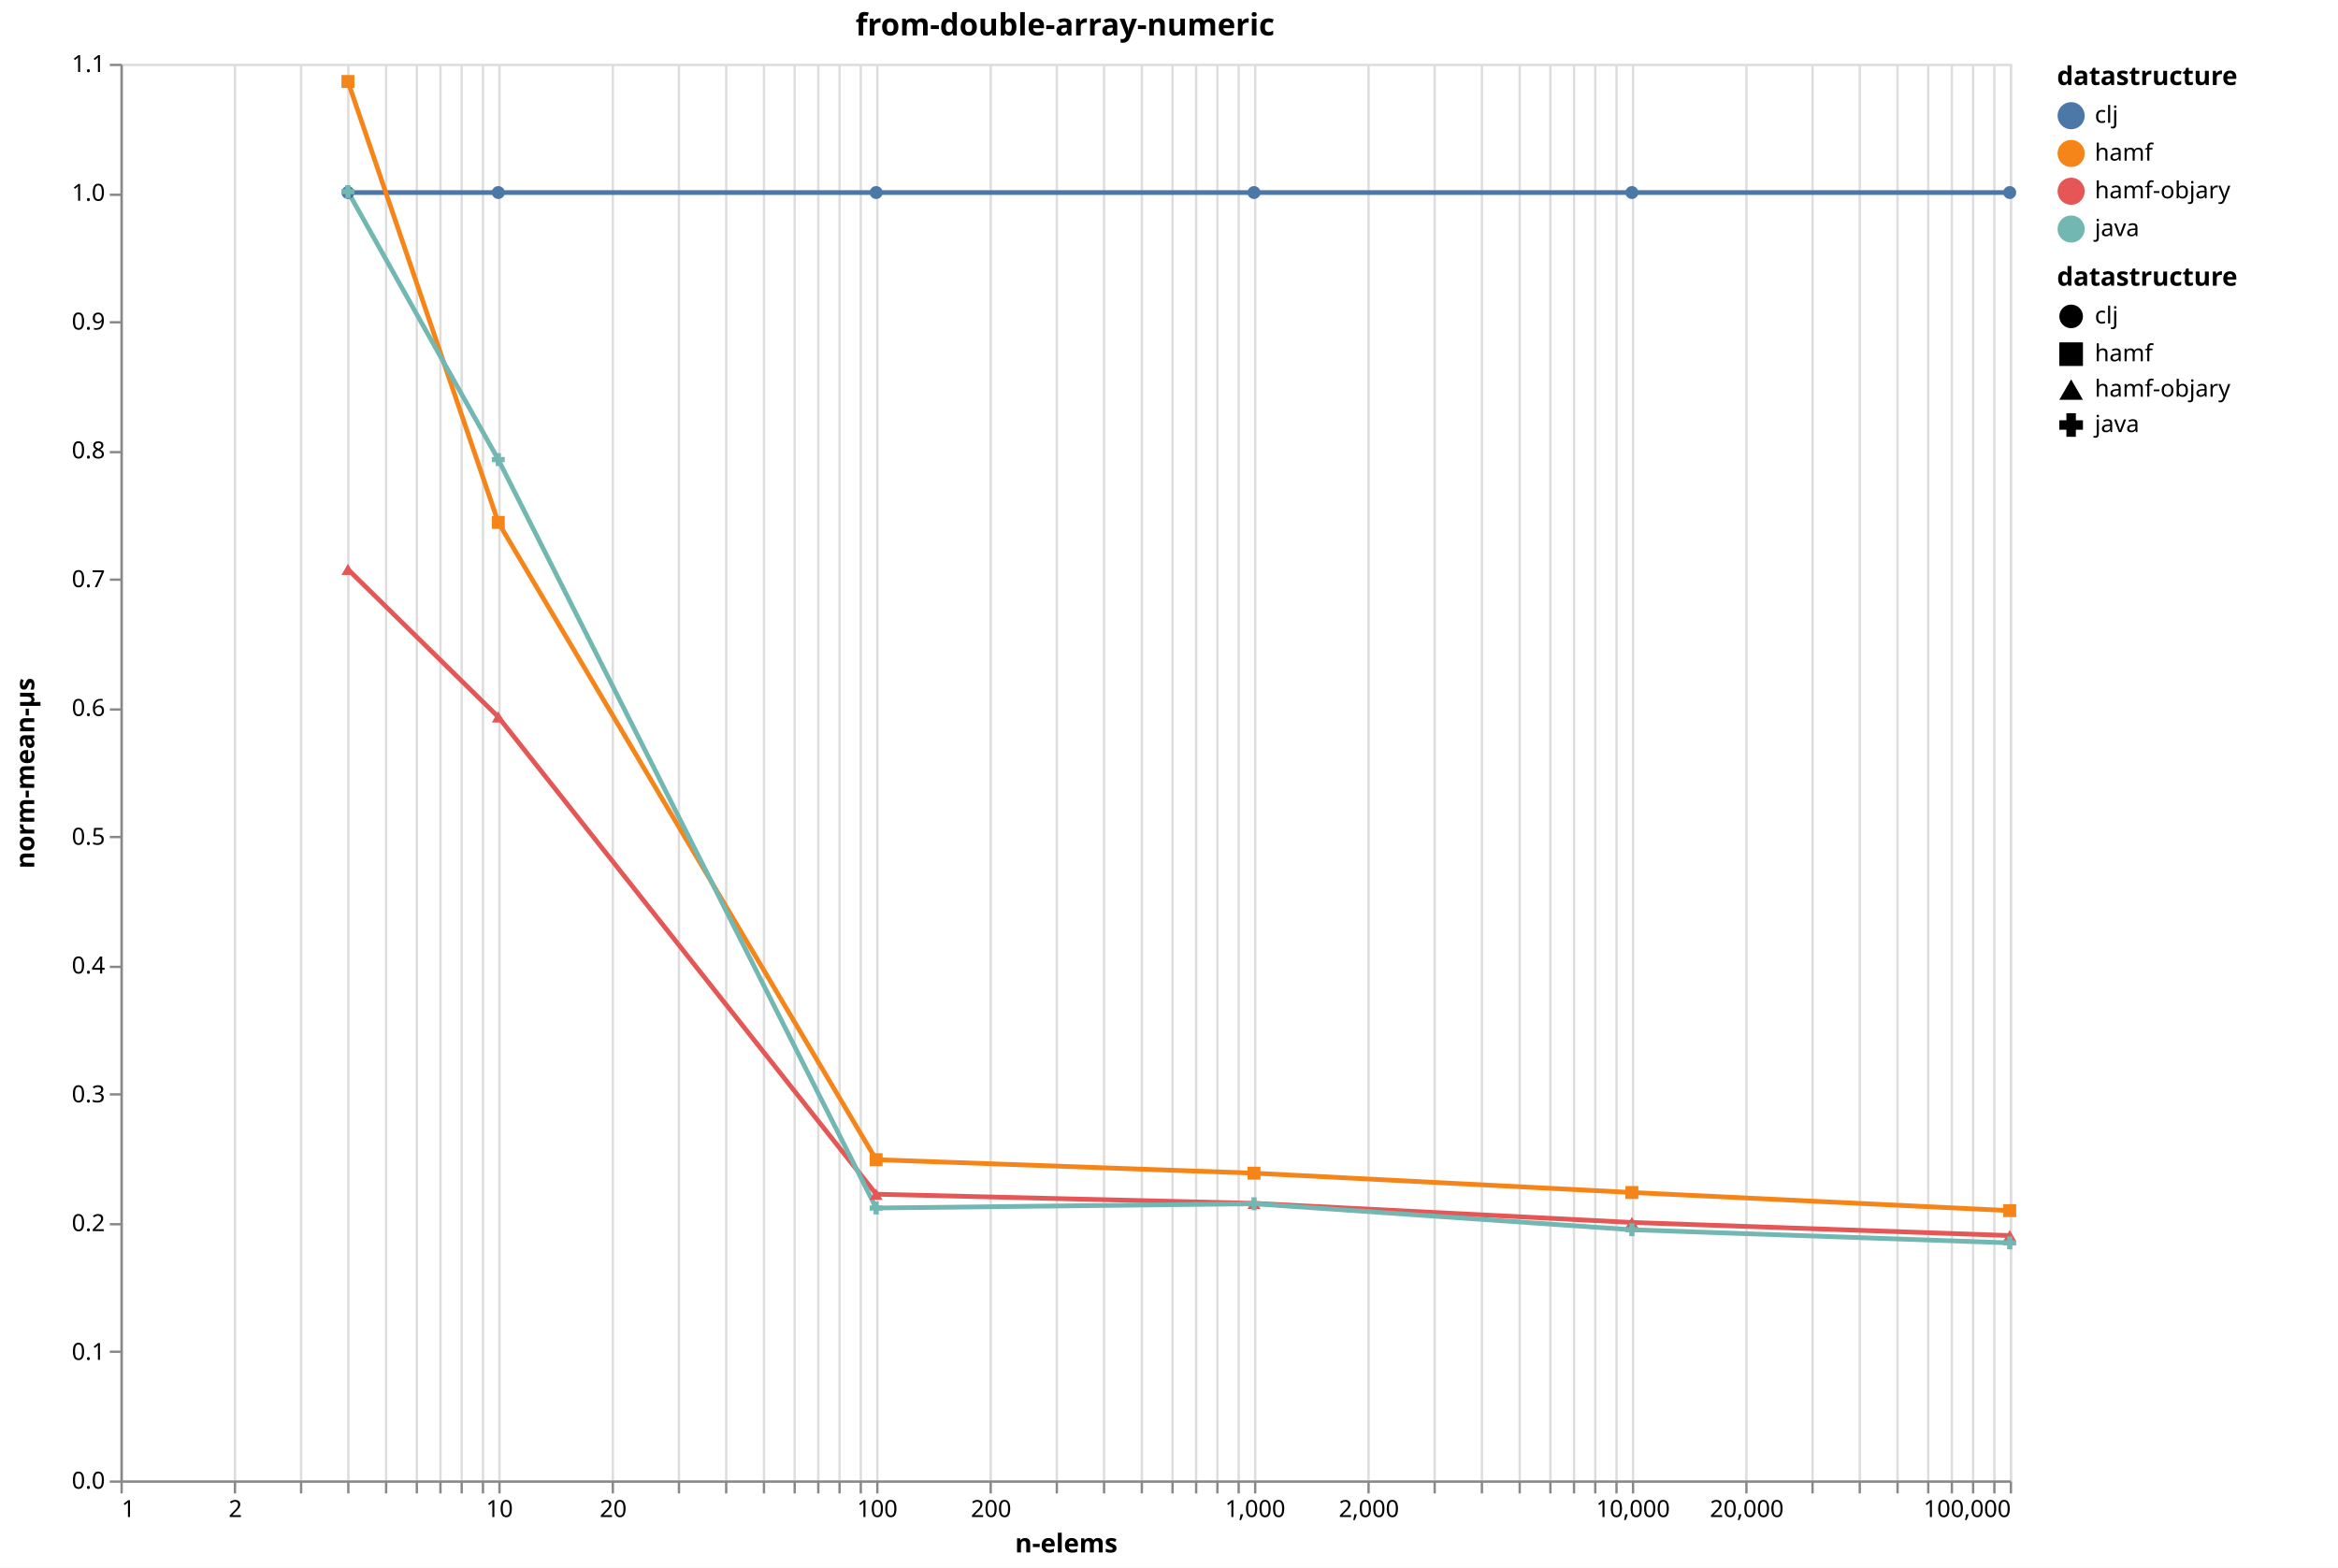
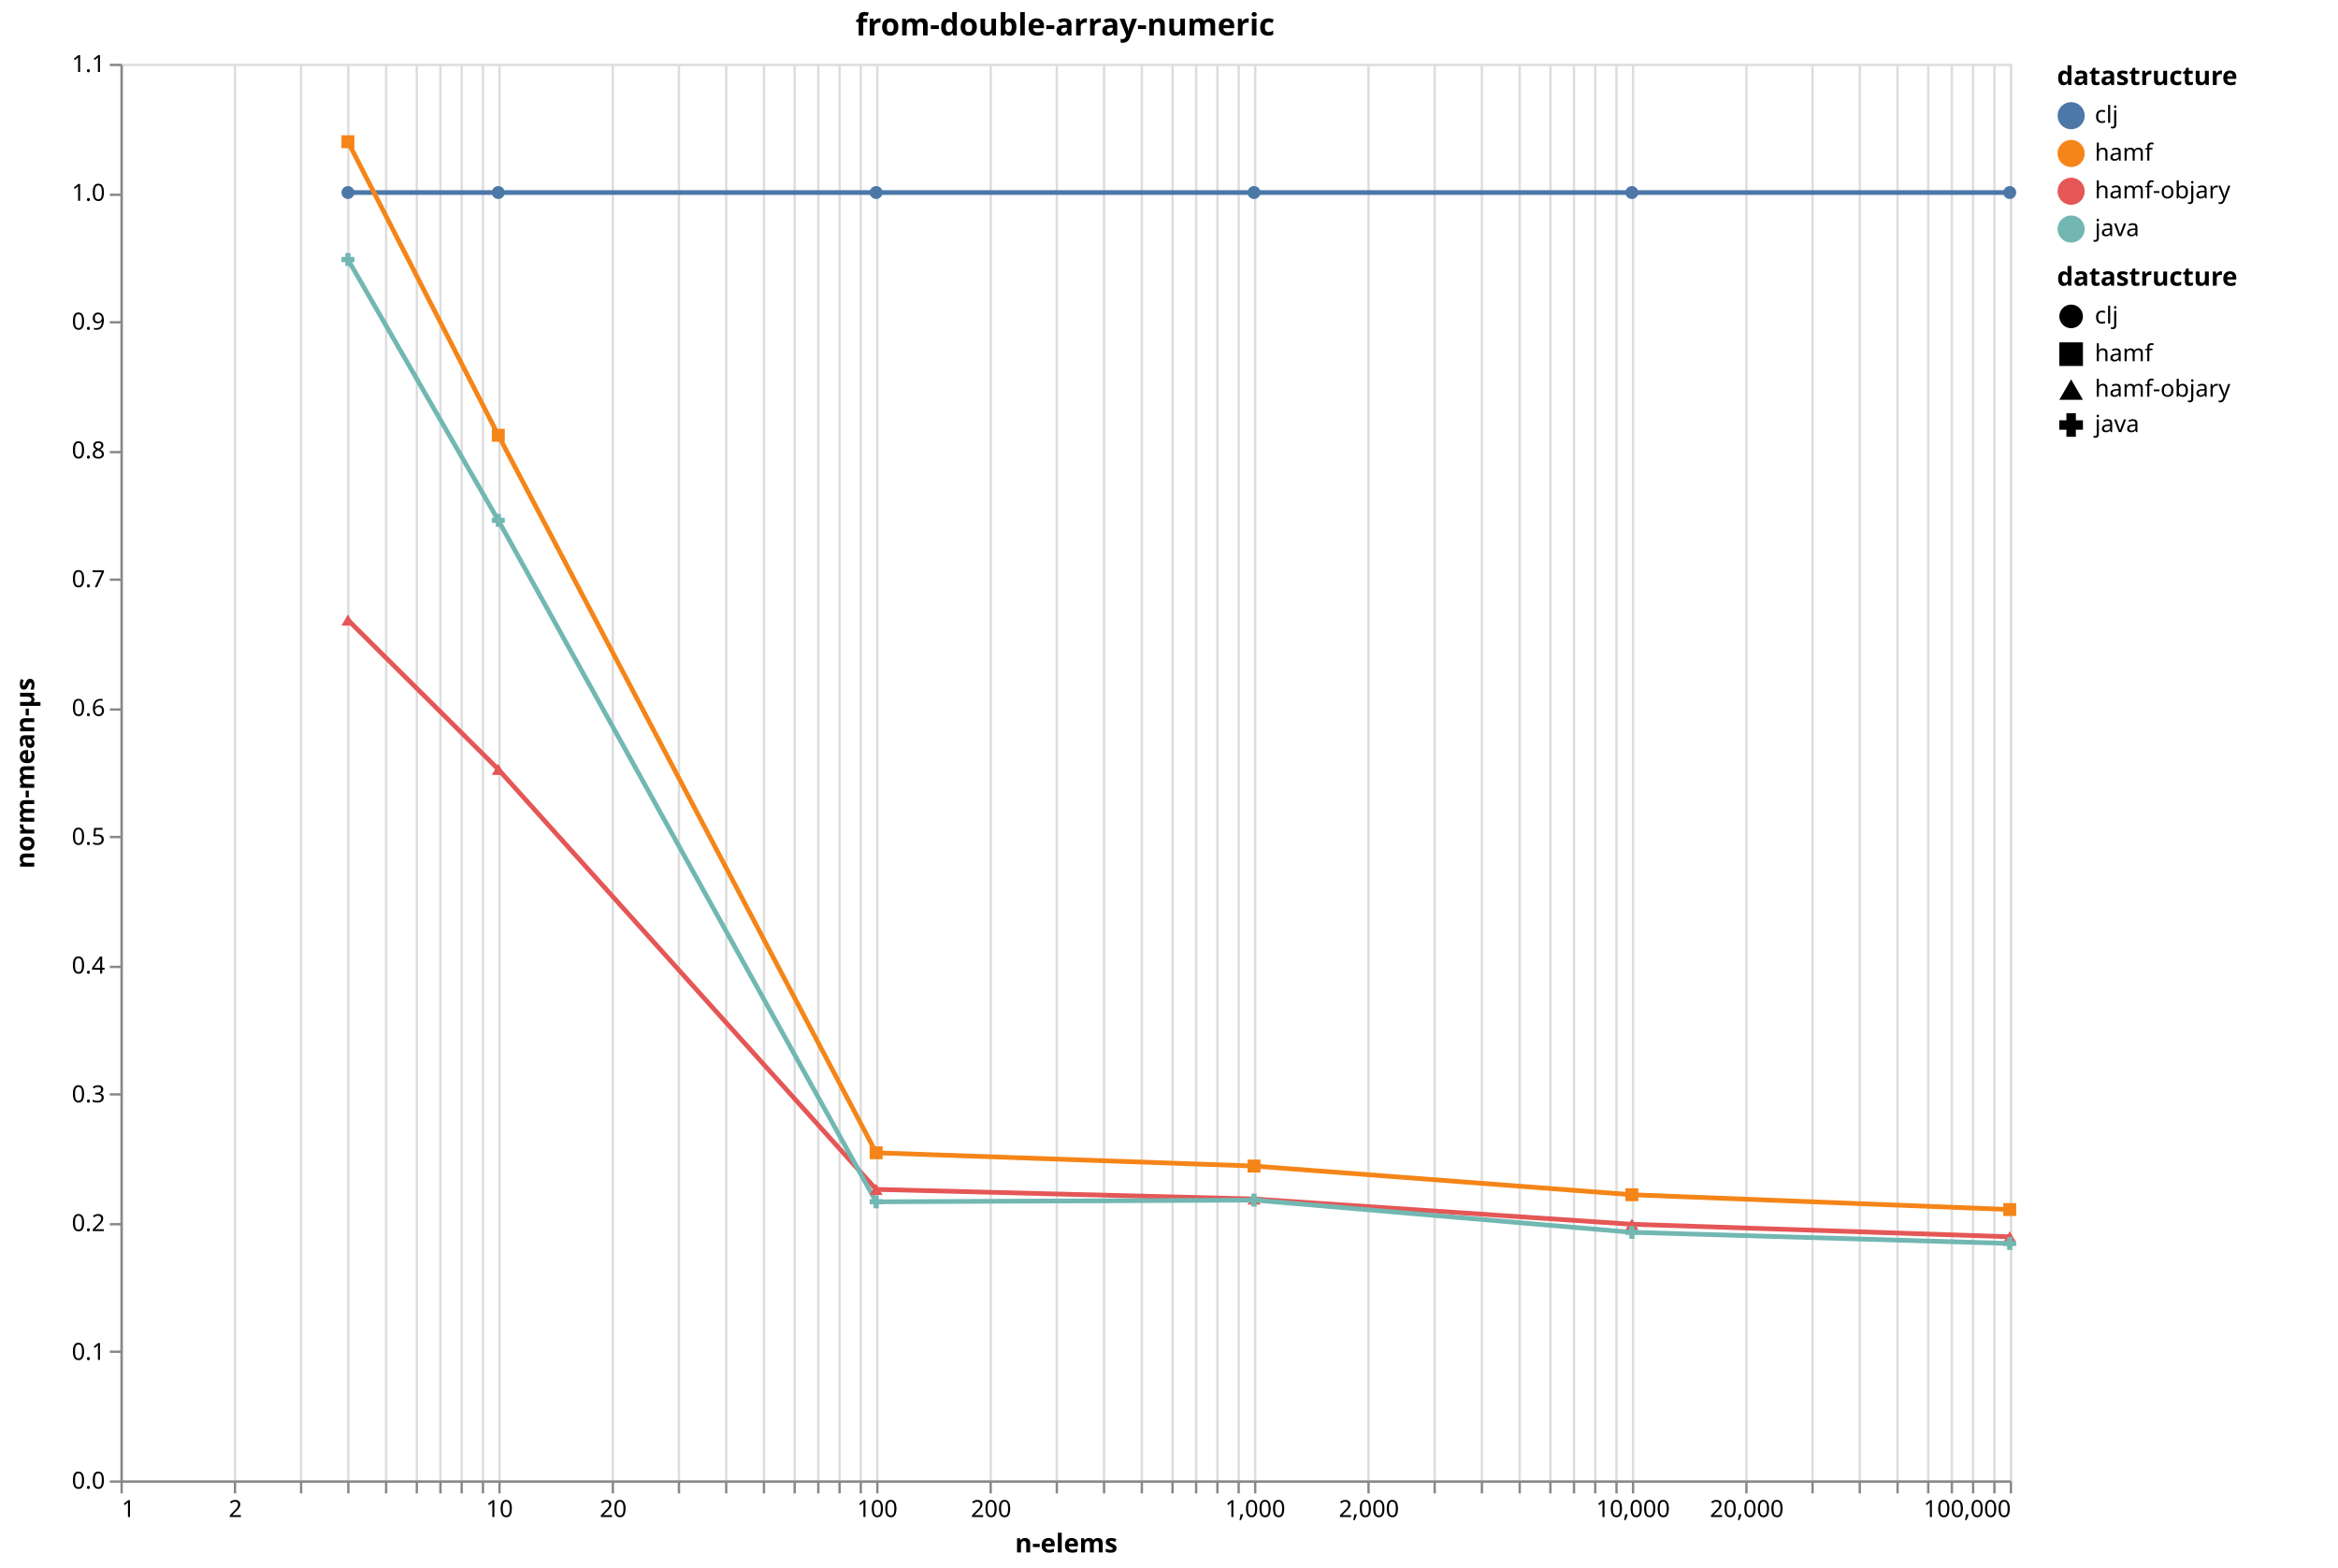
<svg xmlns="http://www.w3.org/2000/svg" version="1.1" class="marks" width="990" height="664" viewBox="0 0 990 664">
  <rect width="990" height="664" fill="white" />
  <g fill="none" stroke-miterlimit="10" transform="translate(51,27)">
    <g class="mark-group role-frame root" role="graphics-object" aria-roledescription="group mark container">
      <g transform="translate(0,0)">
        <path class="background" aria-hidden="true" d="M0.5,0.5h800v600h-800Z" stroke="#ddd" />
        <g>
          <g class="mark-group role-axis" aria-hidden="true">
            <g transform="translate(0.5,600.5)">
              <path class="background" aria-hidden="true" d="M0,0h0v0h0Z" pointer-events="none" />
              <g>
                <g class="mark-rule role-axis-grid" pointer-events="none">
                  <line transform="translate(0,-600)" x2="0" y2="600" stroke="#ddd" stroke-width="1" opacity="1" />
                  <line transform="translate(48,-600)" x2="0" y2="600" stroke="#ddd" stroke-width="1" opacity="1" />
                  <line transform="translate(76,-600)" x2="0" y2="600" stroke="#ddd" stroke-width="1" opacity="1" />
                  <line transform="translate(96,-600)" x2="0" y2="600" stroke="#ddd" stroke-width="1" opacity="1" />
                  <line transform="translate(112,-600)" x2="0" y2="600" stroke="#ddd" stroke-width="1" opacity="1" />
                  <line transform="translate(125,-600)" x2="0" y2="600" stroke="#ddd" stroke-width="1" opacity="1" />
                  <line transform="translate(135,-600)" x2="0" y2="600" stroke="#ddd" stroke-width="1" opacity="1" />
                  <line transform="translate(144,-600)" x2="0" y2="600" stroke="#ddd" stroke-width="1" opacity="1" />
                  <line transform="translate(153,-600)" x2="0" y2="600" stroke="#ddd" stroke-width="1" opacity="1" />
                  <line transform="translate(160,-600)" x2="0" y2="600" stroke="#ddd" stroke-width="1" opacity="1" />
                  <line transform="translate(208,-600)" x2="0" y2="600" stroke="#ddd" stroke-width="1" opacity="1" />
                  <line transform="translate(236,-600)" x2="0" y2="600" stroke="#ddd" stroke-width="1" opacity="1" />
                  <line transform="translate(256,-600)" x2="0" y2="600" stroke="#ddd" stroke-width="1" opacity="1" />
                  <line transform="translate(272,-600)" x2="0" y2="600" stroke="#ddd" stroke-width="1" opacity="1" />
                  <line transform="translate(285,-600)" x2="0" y2="600" stroke="#ddd" stroke-width="1" opacity="1" />
                  <line transform="translate(295,-600)" x2="0" y2="600" stroke="#ddd" stroke-width="1" opacity="1" />
                  <line transform="translate(304,-600)" x2="0" y2="600" stroke="#ddd" stroke-width="1" opacity="1" />
                  <line transform="translate(313,-600)" x2="0" y2="600" stroke="#ddd" stroke-width="1" opacity="1" />
                  <line transform="translate(320,-600)" x2="0" y2="600" stroke="#ddd" stroke-width="1" opacity="1" />
                  <line transform="translate(368,-600)" x2="0" y2="600" stroke="#ddd" stroke-width="1" opacity="1" />
                  <line transform="translate(396,-600)" x2="0" y2="600" stroke="#ddd" stroke-width="1" opacity="1" />
                  <line transform="translate(416,-600)" x2="0" y2="600" stroke="#ddd" stroke-width="1" opacity="1" />
                  <line transform="translate(432,-600)" x2="0" y2="600" stroke="#ddd" stroke-width="1" opacity="1" />
                  <line transform="translate(445,-600)" x2="0" y2="600" stroke="#ddd" stroke-width="1" opacity="1" />
                  <line transform="translate(455,-600)" x2="0" y2="600" stroke="#ddd" stroke-width="1" opacity="1" />
                  <line transform="translate(464,-600)" x2="0" y2="600" stroke="#ddd" stroke-width="1" opacity="1" />
                  <line transform="translate(473,-600)" x2="0" y2="600" stroke="#ddd" stroke-width="1" opacity="1" />
                  <line transform="translate(480,-600)" x2="0" y2="600" stroke="#ddd" stroke-width="1" opacity="1" />
                  <line transform="translate(528,-600)" x2="0" y2="600" stroke="#ddd" stroke-width="1" opacity="1" />
                  <line transform="translate(556,-600)" x2="0" y2="600" stroke="#ddd" stroke-width="1" opacity="1" />
                  <line transform="translate(576,-600)" x2="0" y2="600" stroke="#ddd" stroke-width="1" opacity="1" />
                  <line transform="translate(592,-600)" x2="0" y2="600" stroke="#ddd" stroke-width="1" opacity="1" />
                  <line transform="translate(605,-600)" x2="0" y2="600" stroke="#ddd" stroke-width="1" opacity="1" />
                  <line transform="translate(615,-600)" x2="0" y2="600" stroke="#ddd" stroke-width="1" opacity="1" />
                  <line transform="translate(624,-600)" x2="0" y2="600" stroke="#ddd" stroke-width="1" opacity="1" />
                  <line transform="translate(633,-600)" x2="0" y2="600" stroke="#ddd" stroke-width="1" opacity="1" />
                  <line transform="translate(640,-600)" x2="0" y2="600" stroke="#ddd" stroke-width="1" opacity="1" />
                  <line transform="translate(688,-600)" x2="0" y2="600" stroke="#ddd" stroke-width="1" opacity="1" />
                  <line transform="translate(716,-600)" x2="0" y2="600" stroke="#ddd" stroke-width="1" opacity="1" />
                  <line transform="translate(736,-600)" x2="0" y2="600" stroke="#ddd" stroke-width="1" opacity="1" />
                  <line transform="translate(752,-600)" x2="0" y2="600" stroke="#ddd" stroke-width="1" opacity="1" />
                  <line transform="translate(765,-600)" x2="0" y2="600" stroke="#ddd" stroke-width="1" opacity="1" />
                  <line transform="translate(775,-600)" x2="0" y2="600" stroke="#ddd" stroke-width="1" opacity="1" />
                  <line transform="translate(784,-600)" x2="0" y2="600" stroke="#ddd" stroke-width="1" opacity="1" />
                  <line transform="translate(793,-600)" x2="0" y2="600" stroke="#ddd" stroke-width="1" opacity="1" />
                  <line transform="translate(800,-600)" x2="0" y2="600" stroke="#ddd" stroke-width="1" opacity="1" />
                </g>
              </g>
              <path class="foreground" aria-hidden="true" d="" pointer-events="none" display="none" />
            </g>
          </g>
          <g class="mark-group role-axis" role="graphics-symbol" aria-roledescription="axis" aria-label="X-axis titled 'n-elems' for a log scale with values from 1 to 100,000">
            <g transform="translate(0.5,600.5)">
              <path class="background" aria-hidden="true" d="M0,0h0v0h0Z" pointer-events="none" />
              <g>
                <g class="mark-rule role-axis-tick" pointer-events="none">
                  <line transform="translate(0,0)" x2="0" y2="5" stroke="#888" stroke-width="1" opacity="1" />
                  <line transform="translate(48,0)" x2="0" y2="5" stroke="#888" stroke-width="1" opacity="1" />
                  <line transform="translate(76,0)" x2="0" y2="5" stroke="#888" stroke-width="1" opacity="1" />
                  <line transform="translate(96,0)" x2="0" y2="5" stroke="#888" stroke-width="1" opacity="1" />
                  <line transform="translate(112,0)" x2="0" y2="5" stroke="#888" stroke-width="1" opacity="1" />
                  <line transform="translate(125,0)" x2="0" y2="5" stroke="#888" stroke-width="1" opacity="1" />
                  <line transform="translate(135,0)" x2="0" y2="5" stroke="#888" stroke-width="1" opacity="1" />
                  <line transform="translate(144,0)" x2="0" y2="5" stroke="#888" stroke-width="1" opacity="1" />
                  <line transform="translate(153,0)" x2="0" y2="5" stroke="#888" stroke-width="1" opacity="1" />
                  <line transform="translate(160,0)" x2="0" y2="5" stroke="#888" stroke-width="1" opacity="1" />
                  <line transform="translate(208,0)" x2="0" y2="5" stroke="#888" stroke-width="1" opacity="1" />
                  <line transform="translate(236,0)" x2="0" y2="5" stroke="#888" stroke-width="1" opacity="1" />
                  <line transform="translate(256,0)" x2="0" y2="5" stroke="#888" stroke-width="1" opacity="1" />
                  <line transform="translate(272,0)" x2="0" y2="5" stroke="#888" stroke-width="1" opacity="1" />
                  <line transform="translate(285,0)" x2="0" y2="5" stroke="#888" stroke-width="1" opacity="1" />
                  <line transform="translate(295,0)" x2="0" y2="5" stroke="#888" stroke-width="1" opacity="1" />
                  <line transform="translate(304,0)" x2="0" y2="5" stroke="#888" stroke-width="1" opacity="1" />
                  <line transform="translate(313,0)" x2="0" y2="5" stroke="#888" stroke-width="1" opacity="1" />
                  <line transform="translate(320,0)" x2="0" y2="5" stroke="#888" stroke-width="1" opacity="1" />
                  <line transform="translate(368,0)" x2="0" y2="5" stroke="#888" stroke-width="1" opacity="1" />
                  <line transform="translate(396,0)" x2="0" y2="5" stroke="#888" stroke-width="1" opacity="1" />
                  <line transform="translate(416,0)" x2="0" y2="5" stroke="#888" stroke-width="1" opacity="1" />
                  <line transform="translate(432,0)" x2="0" y2="5" stroke="#888" stroke-width="1" opacity="1" />
                  <line transform="translate(445,0)" x2="0" y2="5" stroke="#888" stroke-width="1" opacity="1" />
                  <line transform="translate(455,0)" x2="0" y2="5" stroke="#888" stroke-width="1" opacity="1" />
                  <line transform="translate(464,0)" x2="0" y2="5" stroke="#888" stroke-width="1" opacity="1" />
                  <line transform="translate(473,0)" x2="0" y2="5" stroke="#888" stroke-width="1" opacity="1" />
                  <line transform="translate(480,0)" x2="0" y2="5" stroke="#888" stroke-width="1" opacity="1" />
                  <line transform="translate(528,0)" x2="0" y2="5" stroke="#888" stroke-width="1" opacity="1" />
                  <line transform="translate(556,0)" x2="0" y2="5" stroke="#888" stroke-width="1" opacity="1" />
                  <line transform="translate(576,0)" x2="0" y2="5" stroke="#888" stroke-width="1" opacity="1" />
                  <line transform="translate(592,0)" x2="0" y2="5" stroke="#888" stroke-width="1" opacity="1" />
                  <line transform="translate(605,0)" x2="0" y2="5" stroke="#888" stroke-width="1" opacity="1" />
                  <line transform="translate(615,0)" x2="0" y2="5" stroke="#888" stroke-width="1" opacity="1" />
                  <line transform="translate(624,0)" x2="0" y2="5" stroke="#888" stroke-width="1" opacity="1" />
                  <line transform="translate(633,0)" x2="0" y2="5" stroke="#888" stroke-width="1" opacity="1" />
                  <line transform="translate(640,0)" x2="0" y2="5" stroke="#888" stroke-width="1" opacity="1" />
                  <line transform="translate(688,0)" x2="0" y2="5" stroke="#888" stroke-width="1" opacity="1" />
                  <line transform="translate(716,0)" x2="0" y2="5" stroke="#888" stroke-width="1" opacity="1" />
                  <line transform="translate(736,0)" x2="0" y2="5" stroke="#888" stroke-width="1" opacity="1" />
                  <line transform="translate(752,0)" x2="0" y2="5" stroke="#888" stroke-width="1" opacity="1" />
                  <line transform="translate(765,0)" x2="0" y2="5" stroke="#888" stroke-width="1" opacity="1" />
                  <line transform="translate(775,0)" x2="0" y2="5" stroke="#888" stroke-width="1" opacity="1" />
                  <line transform="translate(784,0)" x2="0" y2="5" stroke="#888" stroke-width="1" opacity="1" />
                  <line transform="translate(793,0)" x2="0" y2="5" stroke="#888" stroke-width="1" opacity="1" />
                  <line transform="translate(800,0)" x2="0" y2="5" stroke="#888" stroke-width="1" opacity="1" />
                </g>
                <g class="mark-text role-axis-label" pointer-events="none">
                  <text text-anchor="start" transform="translate(0,15)" font-family="sans-serif" font-size="10px" fill="#000" opacity="1">1</text>
                  <text text-anchor="middle" transform="translate(48.1648,15)" font-family="sans-serif" font-size="10px" fill="#000" opacity="1">2</text>
                  <text text-anchor="middle" transform="translate(76.3394,15)" font-family="sans-serif" font-size="10px" fill="#000" opacity="1" />
                  <text text-anchor="middle" transform="translate(96.3296,15)" font-family="sans-serif" font-size="10px" fill="#000" opacity="1" />
                  <text text-anchor="middle" transform="translate(111.8352,15)" font-family="sans-serif" font-size="10px" fill="#000" opacity="1" />
                  <text text-anchor="middle" transform="translate(124.5042,15)" font-family="sans-serif" font-size="10px" fill="#000" opacity="1" />
                  <text text-anchor="middle" transform="translate(135.2157,15)" font-family="sans-serif" font-size="10px" fill="#000" opacity="1" />
                  <text text-anchor="middle" transform="translate(144.4944,15)" font-family="sans-serif" font-size="10px" fill="#000" opacity="1" />
                  <text text-anchor="middle" transform="translate(152.6788,15)" font-family="sans-serif" font-size="10px" fill="#000" opacity="1" />
                  <text text-anchor="middle" transform="translate(160,15)" font-family="sans-serif" font-size="10px" fill="#000" opacity="1">10</text>
                  <text text-anchor="middle" transform="translate(208.1648,15)" font-family="sans-serif" font-size="10px" fill="#000" opacity="1">20</text>
                  <text text-anchor="middle" transform="translate(236.3394,15)" font-family="sans-serif" font-size="10px" fill="#000" opacity="1" />
                  <text text-anchor="middle" transform="translate(256.3296,15)" font-family="sans-serif" font-size="10px" fill="#000" opacity="1" />
                  <text text-anchor="middle" transform="translate(271.8352,15)" font-family="sans-serif" font-size="10px" fill="#000" opacity="1" />
                  <text text-anchor="middle" transform="translate(284.5042,15)" font-family="sans-serif" font-size="10px" fill="#000" opacity="1" />
                  <text text-anchor="middle" transform="translate(295.2157,15)" font-family="sans-serif" font-size="10px" fill="#000" opacity="1" />
                  <text text-anchor="middle" transform="translate(304.4944,15)" font-family="sans-serif" font-size="10px" fill="#000" opacity="1" />
                  <text text-anchor="middle" transform="translate(312.6788,15)" font-family="sans-serif" font-size="10px" fill="#000" opacity="1" />
                  <text text-anchor="middle" transform="translate(320,15)" font-family="sans-serif" font-size="10px" fill="#000" opacity="1">100</text>
                  <text text-anchor="middle" transform="translate(368.1648,15)" font-family="sans-serif" font-size="10px" fill="#000" opacity="1">200</text>
                  <text text-anchor="middle" transform="translate(396.3394,15)" font-family="sans-serif" font-size="10px" fill="#000" opacity="1" />
                  <text text-anchor="middle" transform="translate(416.3296,15)" font-family="sans-serif" font-size="10px" fill="#000" opacity="1" />
                  <text text-anchor="middle" transform="translate(431.8352,15)" font-family="sans-serif" font-size="10px" fill="#000" opacity="1" />
                  <text text-anchor="middle" transform="translate(444.5042,15)" font-family="sans-serif" font-size="10px" fill="#000" opacity="1" />
                  <text text-anchor="middle" transform="translate(455.2157,15)" font-family="sans-serif" font-size="10px" fill="#000" opacity="1" />
                  <text text-anchor="middle" transform="translate(464.4944,15)" font-family="sans-serif" font-size="10px" fill="#000" opacity="1" />
                  <text text-anchor="middle" transform="translate(472.6788,15)" font-family="sans-serif" font-size="10px" fill="#000" opacity="1" />
                  <text text-anchor="middle" transform="translate(480,15)" font-family="sans-serif" font-size="10px" fill="#000" opacity="1">1,000</text>
                  <text text-anchor="middle" transform="translate(528.1648,15)" font-family="sans-serif" font-size="10px" fill="#000" opacity="1">2,000</text>
                  <text text-anchor="middle" transform="translate(556.3394,15)" font-family="sans-serif" font-size="10px" fill="#000" opacity="1" />
                  <text text-anchor="middle" transform="translate(576.3296,15)" font-family="sans-serif" font-size="10px" fill="#000" opacity="1" />
                  <text text-anchor="middle" transform="translate(591.8352,15)" font-family="sans-serif" font-size="10px" fill="#000" opacity="1" />
                  <text text-anchor="middle" transform="translate(604.5042,15)" font-family="sans-serif" font-size="10px" fill="#000" opacity="1" />
                  <text text-anchor="middle" transform="translate(615.2157,15)" font-family="sans-serif" font-size="10px" fill="#000" opacity="1" />
                  <text text-anchor="middle" transform="translate(624.4944,15)" font-family="sans-serif" font-size="10px" fill="#000" opacity="1" />
                  <text text-anchor="middle" transform="translate(632.6788,15)" font-family="sans-serif" font-size="10px" fill="#000" opacity="1" />
                  <text text-anchor="middle" transform="translate(640,15)" font-family="sans-serif" font-size="10px" fill="#000" opacity="1">10,000</text>
                  <text text-anchor="middle" transform="translate(688.1648,15)" font-family="sans-serif" font-size="10px" fill="#000" opacity="1">20,000</text>
                  <text text-anchor="middle" transform="translate(716.3394,15)" font-family="sans-serif" font-size="10px" fill="#000" opacity="1" />
                  <text text-anchor="middle" transform="translate(736.3296,15)" font-family="sans-serif" font-size="10px" fill="#000" opacity="1" />
                  <text text-anchor="middle" transform="translate(751.8352,15)" font-family="sans-serif" font-size="10px" fill="#000" opacity="1" />
                  <text text-anchor="middle" transform="translate(764.5042,15)" font-family="sans-serif" font-size="10px" fill="#000" opacity="1" />
                  <text text-anchor="middle" transform="translate(775.2157,15)" font-family="sans-serif" font-size="10px" fill="#000" opacity="1" />
                  <text text-anchor="middle" transform="translate(784.4944,15)" font-family="sans-serif" font-size="10px" fill="#000" opacity="1" />
                  <text text-anchor="middle" transform="translate(792.6788,15)" font-family="sans-serif" font-size="10px" fill="#000" opacity="1" />
                  <text text-anchor="end" transform="translate(800,15)" font-family="sans-serif" font-size="10px" fill="#000" opacity="1">100,000</text>
                </g>
                <g class="mark-rule role-axis-domain" pointer-events="none">
                  <line transform="translate(0,0)" x2="800" y2="0" stroke="#888" stroke-width="1" opacity="1" />
                </g>
                <g class="mark-text role-axis-title" pointer-events="none">
                  <text text-anchor="middle" transform="translate(400,30)" font-family="sans-serif" font-size="11px" font-weight="bold" fill="#000" opacity="1">n-elems</text>
                </g>
              </g>
              <path class="foreground" aria-hidden="true" d="" pointer-events="none" display="none" />
            </g>
          </g>
          <g class="mark-group role-axis" role="graphics-symbol" aria-roledescription="axis" aria-label="Y-axis titled 'norm-mean-μs' for a linear scale with values from 0.0 to 1.1">
            <g transform="translate(0.5,0.5)">
              <path class="background" aria-hidden="true" d="M0,0h0v0h0Z" pointer-events="none" />
              <g>
                <g class="mark-rule role-axis-tick" pointer-events="none">
                  <line transform="translate(0,600)" x2="-5" y2="0" stroke="#888" stroke-width="1" opacity="1" />
                  <line transform="translate(0,545)" x2="-5" y2="0" stroke="#888" stroke-width="1" opacity="1" />
                  <line transform="translate(0,491)" x2="-5" y2="0" stroke="#888" stroke-width="1" opacity="1" />
                  <line transform="translate(0,436)" x2="-5" y2="0" stroke="#888" stroke-width="1" opacity="1" />
                  <line transform="translate(0,382)" x2="-5" y2="0" stroke="#888" stroke-width="1" opacity="1" />
                  <line transform="translate(0,327)" x2="-5" y2="0" stroke="#888" stroke-width="1" opacity="1" />
                  <line transform="translate(0,273)" x2="-5" y2="0" stroke="#888" stroke-width="1" opacity="1" />
                  <line transform="translate(0,218)" x2="-5" y2="0" stroke="#888" stroke-width="1" opacity="1" />
                  <line transform="translate(0,164)" x2="-5" y2="0" stroke="#888" stroke-width="1" opacity="1" />
                  <line transform="translate(0,109)" x2="-5" y2="0" stroke="#888" stroke-width="1" opacity="1" />
                  <line transform="translate(0,55)" x2="-5" y2="0" stroke="#888" stroke-width="1" opacity="1" />
                  <line transform="translate(0,0)" x2="-5" y2="0" stroke="#888" stroke-width="1" opacity="1" />
                </g>
                <g class="mark-text role-axis-label" pointer-events="none">
                  <text text-anchor="end" transform="translate(-7,603)" font-family="sans-serif" font-size="10px" fill="#000" opacity="1">0.0</text>
                  <text text-anchor="end" transform="translate(-7,548.4545)" font-family="sans-serif" font-size="10px" fill="#000" opacity="1">0.1</text>
                  <text text-anchor="end" transform="translate(-7,493.9091)" font-family="sans-serif" font-size="10px" fill="#000" opacity="1">0.2</text>
                  <text text-anchor="end" transform="translate(-7,439.3636)" font-family="sans-serif" font-size="10px" fill="#000" opacity="1">0.3</text>
                  <text text-anchor="end" transform="translate(-7,384.8182)" font-family="sans-serif" font-size="10px" fill="#000" opacity="1">0.4</text>
                  <text text-anchor="end" transform="translate(-7,330.2727)" font-family="sans-serif" font-size="10px" fill="#000" opacity="1">0.5</text>
                  <text text-anchor="end" transform="translate(-7,275.7273)" font-family="sans-serif" font-size="10px" fill="#000" opacity="1">0.6</text>
                  <text text-anchor="end" transform="translate(-7,221.1818)" font-family="sans-serif" font-size="10px" fill="#000" opacity="1">0.7</text>
                  <text text-anchor="end" transform="translate(-7,166.6364)" font-family="sans-serif" font-size="10px" fill="#000" opacity="1">0.8</text>
                  <text text-anchor="end" transform="translate(-7,112.0909)" font-family="sans-serif" font-size="10px" fill="#000" opacity="1">0.9</text>
                  <text text-anchor="end" transform="translate(-7,57.54545)" font-family="sans-serif" font-size="10px" fill="#000" opacity="1">1.0</text>
                  <text text-anchor="end" transform="translate(-7,3)" font-family="sans-serif" font-size="10px" fill="#000" opacity="1">1.1</text>
                </g>
                <g class="mark-rule role-axis-domain" pointer-events="none">
                  <line transform="translate(0,600)" x2="0" y2="-600" stroke="#888" stroke-width="1" opacity="1" />
                </g>
                <g class="mark-text role-axis-title" pointer-events="none">
                  <text text-anchor="middle" transform="translate(-35,300) rotate(-90) translate(0,-2)" font-family="sans-serif" font-size="11px" font-weight="bold" fill="#000" opacity="1">norm-mean-μs</text>
                </g>
              </g>
              <path class="foreground" aria-hidden="true" d="" pointer-events="none" display="none" />
            </g>
          </g>
          <g class="mark-group role-scope layer_0_pathgroup" role="graphics-object" aria-roledescription="group mark container">
            <g transform="translate(0,0)">
              <path class="background" aria-hidden="true" d="M0,0h800v600h-800Z" />
              <g>
                <g class="mark-line role-mark layer_0_marks" role="graphics-object" aria-roledescription="line mark container">
                  <path aria-label="norm-mean-μs: 1; n-elems: 4; datastructure: clj" role="graphics-symbol" aria-roledescription="line mark" d="M96.33,54.545L160,54.545L320,54.545L480,54.545L640,54.545L800,54.545" stroke="#4c78a8" stroke-width="2" />
                </g>
              </g>
              <path class="foreground" aria-hidden="true" d="" display="none" />
            </g>
            <g transform="translate(0,0)">
              <path class="background" aria-hidden="true" d="M0,0h800v600h-800Z" />
              <g>
                <g class="mark-line role-mark layer_0_marks" role="graphics-object" aria-roledescription="line mark container">
-                   <path aria-label="norm-mean-μs: 1.08622305524; n-elems: 4; datastructure: hamf" role="graphics-symbol" aria-roledescription="line mark" d="M96.33,7.515L160,194.276L320,464.155L480,469.875L640,478.059L800,485.739" stroke="#f58518" stroke-width="2" />
+                   <path aria-label="norm-mean-μs: 1.0394465154; n-elems: 4; datastructure: hamf" role="graphics-symbol" aria-roledescription="line mark" d="M96.33,33.029L160,157.345L320,461.226L480,466.854L640,479.007L800,485.275" stroke="#f58518" stroke-width="2" />
                </g>
              </g>
              <path class="foreground" aria-hidden="true" d="" display="none" />
            </g>
            <g transform="translate(0,0)">
              <path class="background" aria-hidden="true" d="M0,0h800v600h-800Z" />
              <g>
                <g class="mark-line role-mark layer_0_marks" role="graphics-object" aria-roledescription="line mark container">
-                   <path aria-label="norm-mean-μs: 0.707425280959; n-elems: 4; datastructure: hamf-objary" role="graphics-symbol" aria-roledescription="line mark" d="M96.33,214.132L160,276.641L320,478.775L480,482.652L640,490.749L800,496.293" stroke="#e45756" stroke-width="2" />
+                   <path aria-label="norm-mean-μs: 0.668090343373; n-elems: 4; datastructure: hamf-objary" role="graphics-symbol" aria-roledescription="line mark" d="M96.33,235.587L160,298.826L320,476.745L480,480.8L640,491.51L800,496.813" stroke="#e45756" stroke-width="2" />
                </g>
              </g>
              <path class="foreground" aria-hidden="true" d="" display="none" />
            </g>
            <g transform="translate(0,0)">
              <path class="background" aria-hidden="true" d="M0,0h800v600h-800Z" />
              <g>
                <g class="mark-line role-mark layer_0_marks" role="graphics-object" aria-roledescription="line mark container">
-                   <path aria-label="norm-mean-μs: 1.00070618064; n-elems: 4; datastructure: java" role="graphics-symbol" aria-roledescription="line mark" d="M96.33,54.16L160,167.647L320,484.621L480,482.836L640,493.829L800,499.396" stroke="#72b7b2" stroke-width="2" />
+                   <path aria-label="norm-mean-μs: 0.948009710505; n-elems: 4; datastructure: java" role="graphics-symbol" aria-roledescription="line mark" d="M96.33,82.904L160,193.37L320,481.998L480,481.269L640,494.921L800,499.642" stroke="#72b7b2" stroke-width="2" />
                </g>
              </g>
              <path class="foreground" aria-hidden="true" d="" display="none" />
            </g>
          </g>
          <g class="mark-symbol role-mark layer_1_marks" role="graphics-object" aria-roledescription="symbol mark container">
            <path aria-label="norm-mean-μs: 1; n-elems: 4; datastructure: clj" role="graphics-symbol" aria-roledescription="point" transform="translate(96.3296,54.54545)" d="M2.739,0A2.739,2.739,0,1,1,-2.739,0A2.739,2.739,0,1,1,2.739,0" fill="#4c78a8" stroke-width="2" opacity="1" />
            <path aria-label="norm-mean-μs: 1; n-elems: 10; datastructure: clj" role="graphics-symbol" aria-roledescription="point" transform="translate(160,54.54545)" d="M2.739,0A2.739,2.739,0,1,1,-2.739,0A2.739,2.739,0,1,1,2.739,0" fill="#4c78a8" stroke-width="2" opacity="1" />
            <path aria-label="norm-mean-μs: 1; n-elems: 100; datastructure: clj" role="graphics-symbol" aria-roledescription="point" transform="translate(320,54.54545)" d="M2.739,0A2.739,2.739,0,1,1,-2.739,0A2.739,2.739,0,1,1,2.739,0" fill="#4c78a8" stroke-width="2" opacity="1" />
            <path aria-label="norm-mean-μs: 1; n-elems: 1000; datastructure: clj" role="graphics-symbol" aria-roledescription="point" transform="translate(480,54.54545)" d="M2.739,0A2.739,2.739,0,1,1,-2.739,0A2.739,2.739,0,1,1,2.739,0" fill="#4c78a8" stroke-width="2" opacity="1" />
            <path aria-label="norm-mean-μs: 1; n-elems: 10000; datastructure: clj" role="graphics-symbol" aria-roledescription="point" transform="translate(640,54.54545)" d="M2.739,0A2.739,2.739,0,1,1,-2.739,0A2.739,2.739,0,1,1,2.739,0" fill="#4c78a8" stroke-width="2" opacity="1" />
            <path aria-label="norm-mean-μs: 1; n-elems: 100000; datastructure: clj" role="graphics-symbol" aria-roledescription="point" transform="translate(800,54.54545)" d="M2.739,0A2.739,2.739,0,1,1,-2.739,0A2.739,2.739,0,1,1,2.739,0" fill="#4c78a8" stroke-width="2" opacity="1" />
-             <path aria-label="norm-mean-μs: 1.08622305524; n-elems: 4; datastructure: hamf" role="graphics-symbol" aria-roledescription="point" transform="translate(96.3296,7.514697)" d="M-2.739,-2.739h5.477v5.477h-5.477Z" fill="#f58518" stroke-width="2" opacity="1" />
-             <path aria-label="norm-mean-μs: 0.743826730711; n-elems: 10; datastructure: hamf" role="graphics-symbol" aria-roledescription="point" transform="translate(160,194.2763)" d="M-2.739,-2.739h5.477v5.477h-5.477Z" fill="#f58518" stroke-width="2" opacity="1" />
-             <path aria-label="norm-mean-μs: 0.249048757131; n-elems: 100; datastructure: hamf" role="graphics-symbol" aria-roledescription="point" transform="translate(320,464.1552)" d="M-2.739,-2.739h5.477v5.477h-5.477Z" fill="#f58518" stroke-width="2" opacity="1" />
-             <path aria-label="norm-mean-μs: 0.2385631197; n-elems: 1000; datastructure: hamf" role="graphics-symbol" aria-roledescription="point" transform="translate(480,469.8747)" d="M-2.739,-2.739h5.477v5.477h-5.477Z" fill="#f58518" stroke-width="2" opacity="1" />
-             <path aria-label="norm-mean-μs: 0.223558222543; n-elems: 10000; datastructure: hamf" role="graphics-symbol" aria-roledescription="point" transform="translate(640,478.0592)" d="M-2.739,-2.739h5.477v5.477h-5.477Z" fill="#f58518" stroke-width="2" opacity="1" />
-             <path aria-label="norm-mean-μs: 0.209478868688; n-elems: 100000; datastructure: hamf" role="graphics-symbol" aria-roledescription="point" transform="translate(800,485.7388)" d="M-2.739,-2.739h5.477v5.477h-5.477Z" fill="#f58518" stroke-width="2" opacity="1" />
-             <path aria-label="norm-mean-μs: 0.707425280959; n-elems: 4; datastructure: hamf-objary" role="graphics-symbol" aria-roledescription="point" transform="translate(96.3296,214.1317)" d="M0,-2.372L-2.739,2.372L2.739,2.372Z" fill="#e45756" stroke-width="2" opacity="1" />
-             <path aria-label="norm-mean-μs: 0.592825074584; n-elems: 10; datastructure: hamf-objary" role="graphics-symbol" aria-roledescription="point" transform="translate(160,276.6409)" d="M0,-2.372L-2.739,2.372L2.739,2.372Z" fill="#e45756" stroke-width="2" opacity="1" />
-             <path aria-label="norm-mean-μs: 0.222246275208; n-elems: 100; datastructure: hamf-objary" role="graphics-symbol" aria-roledescription="point" transform="translate(320,478.7748)" d="M0,-2.372L-2.739,2.372L2.739,2.372Z" fill="#e45756" stroke-width="2" opacity="1" />
-             <path aria-label="norm-mean-μs: 0.215138394503; n-elems: 1000; datastructure: hamf-objary" role="graphics-symbol" aria-roledescription="point" transform="translate(480,482.6518)" d="M0,-2.372L-2.739,2.372L2.739,2.372Z" fill="#e45756" stroke-width="2" opacity="1" />
-             <path aria-label="norm-mean-μs: 0.200293450959; n-elems: 10000; datastructure: hamf-objary" role="graphics-symbol" aria-roledescription="point" transform="translate(640,490.749)" d="M0,-2.372L-2.739,2.372L2.739,2.372Z" fill="#e45756" stroke-width="2" opacity="1" />
-             <path aria-label="norm-mean-μs: 0.19012934204; n-elems: 100000; datastructure: hamf-objary" role="graphics-symbol" aria-roledescription="point" transform="translate(800,496.2931)" d="M0,-2.372L-2.739,2.372L2.739,2.372Z" fill="#e45756" stroke-width="2" opacity="1" />
-             <path aria-label="norm-mean-μs: 1.00070618064; n-elems: 4; datastructure: java" role="graphics-symbol" aria-roledescription="point" transform="translate(96.3296,54.16027)" d="M-2.739,-1.095L-2.739,1.095L-1.095,1.095L-1.095,2.739L1.095,2.739L1.095,1.095L2.739,1.095L2.739,-1.095L1.095,-1.095L1.095,-2.739L-1.095,-2.739L-1.095,-1.095Z" fill="#72b7b2" stroke-width="2" opacity="1" />
-             <path aria-label="norm-mean-μs: 0.792646630467; n-elems: 10; datastructure: java" role="graphics-symbol" aria-roledescription="point" transform="translate(160,167.6473)" d="M-2.739,-1.095L-2.739,1.095L-1.095,1.095L-1.095,2.739L1.095,2.739L1.095,1.095L2.739,1.095L2.739,-1.095L1.095,-1.095L1.095,-2.739L-1.095,-2.739L-1.095,-1.095Z" fill="#72b7b2" stroke-width="2" opacity="1" />
-             <path aria-label="norm-mean-μs: 0.211528759849; n-elems: 100; datastructure: java" role="graphics-symbol" aria-roledescription="point" transform="translate(320,484.6207)" d="M-2.739,-1.095L-2.739,1.095L-1.095,1.095L-1.095,2.739L1.095,2.739L1.095,1.095L2.739,1.095L2.739,-1.095L1.095,-1.095L1.095,-2.739L-1.095,-2.739L-1.095,-1.095Z" fill="#72b7b2" stroke-width="2" opacity="1" />
-             <path aria-label="norm-mean-μs: 0.214801477002; n-elems: 1000; datastructure: java" role="graphics-symbol" aria-roledescription="point" transform="translate(480,482.8356)" d="M-2.739,-1.095L-2.739,1.095L-1.095,1.095L-1.095,2.739L1.095,2.739L1.095,1.095L2.739,1.095L2.739,-1.095L1.095,-1.095L1.095,-2.739L-1.095,-2.739L-1.095,-1.095Z" fill="#72b7b2" stroke-width="2" opacity="1" />
-             <path aria-label="norm-mean-μs: 0.19464758691; n-elems: 10000; datastructure: java" role="graphics-symbol" aria-roledescription="point" transform="translate(640,493.8286)" d="M-2.739,-1.095L-2.739,1.095L-1.095,1.095L-1.095,2.739L1.095,2.739L1.095,1.095L2.739,1.095L2.739,-1.095L1.095,-1.095L1.095,-2.739L-1.095,-2.739L-1.095,-1.095Z" fill="#72b7b2" stroke-width="2" opacity="1" />
-             <path aria-label="norm-mean-μs: 0.184440253964; n-elems: 100000; datastructure: java" role="graphics-symbol" aria-roledescription="point" transform="translate(800,499.3962)" d="M-2.739,-1.095L-2.739,1.095L-1.095,1.095L-1.095,2.739L1.095,2.739L1.095,1.095L2.739,1.095L2.739,-1.095L1.095,-1.095L1.095,-2.739L-1.095,-2.739L-1.095,-1.095Z" fill="#72b7b2" stroke-width="2" opacity="1" />
+             <path aria-label="norm-mean-μs: 1.0394465154; n-elems: 4; datastructure: hamf" role="graphics-symbol" aria-roledescription="point" transform="translate(96.3296,33.02917)" d="M-2.739,-2.739h5.477v5.477h-5.477Z" fill="#f58518" stroke-width="2" opacity="1" />
+             <path aria-label="norm-mean-μs: 0.811534022753; n-elems: 10; datastructure: hamf" role="graphics-symbol" aria-roledescription="point" transform="translate(160,157.3451)" d="M-2.739,-2.739h5.477v5.477h-5.477Z" fill="#f58518" stroke-width="2" opacity="1" />
+             <path aria-label="norm-mean-μs: 0.254418978165; n-elems: 100; datastructure: hamf" role="graphics-symbol" aria-roledescription="point" transform="translate(320,461.226)" d="M-2.739,-2.739h5.477v5.477h-5.477Z" fill="#f58518" stroke-width="2" opacity="1" />
+             <path aria-label="norm-mean-μs: 0.244100545258; n-elems: 1000; datastructure: hamf" role="graphics-symbol" aria-roledescription="point" transform="translate(480,466.8542)" d="M-2.739,-2.739h5.477v5.477h-5.477Z" fill="#f58518" stroke-width="2" opacity="1" />
+             <path aria-label="norm-mean-μs: 0.221820151649; n-elems: 10000; datastructure: hamf" role="graphics-symbol" aria-roledescription="point" transform="translate(640,479.0072)" d="M-2.739,-2.739h5.477v5.477h-5.477Z" fill="#f58518" stroke-width="2" opacity="1" />
+             <path aria-label="norm-mean-μs: 0.210329023884; n-elems: 100000; datastructure: hamf" role="graphics-symbol" aria-roledescription="point" transform="translate(800,485.2751)" d="M-2.739,-2.739h5.477v5.477h-5.477Z" fill="#f58518" stroke-width="2" opacity="1" />
+             <path aria-label="norm-mean-μs: 0.668090343373; n-elems: 4; datastructure: hamf-objary" role="graphics-symbol" aria-roledescription="point" transform="translate(96.3296,235.5871)" d="M0,-2.372L-2.739,2.372L2.739,2.372Z" fill="#e45756" stroke-width="2" opacity="1" />
+             <path aria-label="norm-mean-μs: 0.552152896127; n-elems: 10; datastructure: hamf-objary" role="graphics-symbol" aria-roledescription="point" transform="translate(160,298.8257)" d="M0,-2.372L-2.739,2.372L2.739,2.372Z" fill="#e45756" stroke-width="2" opacity="1" />
+             <path aria-label="norm-mean-μs: 0.225967746157; n-elems: 100; datastructure: hamf-objary" role="graphics-symbol" aria-roledescription="point" transform="translate(320,476.7449)" d="M0,-2.372L-2.739,2.372L2.739,2.372Z" fill="#e45756" stroke-width="2" opacity="1" />
+             <path aria-label="norm-mean-μs: 0.218533027336; n-elems: 1000; datastructure: hamf-objary" role="graphics-symbol" aria-roledescription="point" transform="translate(480,480.8002)" d="M0,-2.372L-2.739,2.372L2.739,2.372Z" fill="#e45756" stroke-width="2" opacity="1" />
+             <path aria-label="norm-mean-μs: 0.198898811495; n-elems: 10000; datastructure: hamf-objary" role="graphics-symbol" aria-roledescription="point" transform="translate(640,491.5097)" d="M0,-2.372L-2.739,2.372L2.739,2.372Z" fill="#e45756" stroke-width="2" opacity="1" />
+             <path aria-label="norm-mean-μs: 0.189176048159; n-elems: 100000; datastructure: hamf-objary" role="graphics-symbol" aria-roledescription="point" transform="translate(800,496.8131)" d="M0,-2.372L-2.739,2.372L2.739,2.372Z" fill="#e45756" stroke-width="2" opacity="1" />
+             <path aria-label="norm-mean-μs: 0.948009710505; n-elems: 4; datastructure: java" role="graphics-symbol" aria-roledescription="point" transform="translate(96.3296,82.90379)" d="M-2.739,-1.095L-2.739,1.095L-1.095,1.095L-1.095,2.739L1.095,2.739L1.095,1.095L2.739,1.095L2.739,-1.095L1.095,-1.095L1.095,-2.739L-1.095,-2.739L-1.095,-1.095Z" fill="#72b7b2" stroke-width="2" opacity="1" />
+             <path aria-label="norm-mean-μs: 0.745488725256; n-elems: 10; datastructure: java" role="graphics-symbol" aria-roledescription="point" transform="translate(160,193.3698)" d="M-2.739,-1.095L-2.739,1.095L-1.095,1.095L-1.095,2.739L1.095,2.739L1.095,1.095L2.739,1.095L2.739,-1.095L1.095,-1.095L1.095,-2.739L-1.095,-2.739L-1.095,-1.095Z" fill="#72b7b2" stroke-width="2" opacity="1" />
+             <path aria-label="norm-mean-μs: 0.216337454048; n-elems: 100; datastructure: java" role="graphics-symbol" aria-roledescription="point" transform="translate(320,481.9978)" d="M-2.739,-1.095L-2.739,1.095L-1.095,1.095L-1.095,2.739L1.095,2.739L1.095,1.095L2.739,1.095L2.739,-1.095L1.095,-1.095L1.095,-2.739L-1.095,-2.739L-1.095,-1.095Z" fill="#72b7b2" stroke-width="2" opacity="1" />
+             <path aria-label="norm-mean-μs: 0.217672896204; n-elems: 1000; datastructure: java" role="graphics-symbol" aria-roledescription="point" transform="translate(480,481.2693)" d="M-2.739,-1.095L-2.739,1.095L-1.095,1.095L-1.095,2.739L1.095,2.739L1.095,1.095L2.739,1.095L2.739,-1.095L1.095,-1.095L1.095,-2.739L-1.095,-2.739L-1.095,-1.095Z" fill="#72b7b2" stroke-width="2" opacity="1" />
+             <path aria-label="norm-mean-μs: 0.19264570007; n-elems: 10000; datastructure: java" role="graphics-symbol" aria-roledescription="point" transform="translate(640,494.9205)" d="M-2.739,-1.095L-2.739,1.095L-1.095,1.095L-1.095,2.739L1.095,2.739L1.095,1.095L2.739,1.095L2.739,-1.095L1.095,-1.095L1.095,-2.739L-1.095,-2.739L-1.095,-1.095Z" fill="#72b7b2" stroke-width="2" opacity="1" />
+             <path aria-label="norm-mean-μs: 0.183989358864; n-elems: 100000; datastructure: java" role="graphics-symbol" aria-roledescription="point" transform="translate(800,499.6422)" d="M-2.739,-1.095L-2.739,1.095L-1.095,1.095L-1.095,2.739L1.095,2.739L1.095,1.095L2.739,1.095L2.739,-1.095L1.095,-1.095L1.095,-2.739L-1.095,-2.739L-1.095,-1.095Z" fill="#72b7b2" stroke-width="2" opacity="1" />
          </g>
          <g class="mark-group role-legend" role="graphics-symbol" aria-roledescription="legend" aria-label="Symbol legend titled 'datastructure' for fill color and stroke color with 4 values: clj, hamf, hamf-objary, java">
            <g transform="translate(820,0)">
              <path class="background" aria-hidden="true" d="M0,0h114v77h-114Z" pointer-events="none" />
              <g>
                <g class="mark-group role-legend-entry">
                  <g transform="translate(0,16)">
                    <path class="background" aria-hidden="true" d="M0,0h0v0h0Z" pointer-events="none" />
                    <g>
                      <g class="mark-group role-scope" role="graphics-object" aria-roledescription="group mark container">
                        <g transform="translate(0,0)">
                          <path class="background" aria-hidden="true" d="M0,0h104v12.5h-104Z" pointer-events="none" opacity="1" />
                          <g>
                            <g class="mark-symbol role-legend-symbol" pointer-events="none">
                              <path transform="translate(6,6)" d="M5,0A5,5,0,1,1,-5,0A5,5,0,1,1,5,0" fill="#4c78a8" stroke="#4c78a8" stroke-width="1.5" opacity="1" />
                            </g>
                            <g class="mark-text role-legend-label" pointer-events="none">
                              <text text-anchor="start" transform="translate(16,9)" font-family="sans-serif" font-size="10px" fill="#000" opacity="1">clj</text>
                            </g>
                          </g>
                          <path class="foreground" aria-hidden="true" d="" pointer-events="none" display="none" />
                        </g>
                        <g transform="translate(0,16)">
                          <path class="background" aria-hidden="true" d="M0,0h104v12.5h-104Z" pointer-events="none" opacity="1" />
                          <g>
                            <g class="mark-symbol role-legend-symbol" pointer-events="none">
                              <path transform="translate(6,6)" d="M5,0A5,5,0,1,1,-5,0A5,5,0,1,1,5,0" fill="#f58518" stroke="#f58518" stroke-width="1.5" opacity="1" />
                            </g>
                            <g class="mark-text role-legend-label" pointer-events="none">
                              <text text-anchor="start" transform="translate(16,9)" font-family="sans-serif" font-size="10px" fill="#000" opacity="1">hamf</text>
                            </g>
                          </g>
                          <path class="foreground" aria-hidden="true" d="" pointer-events="none" display="none" />
                        </g>
                        <g transform="translate(0,32)">
                          <path class="background" aria-hidden="true" d="M0,0h104v12.5h-104Z" pointer-events="none" opacity="1" />
                          <g>
                            <g class="mark-symbol role-legend-symbol" pointer-events="none">
                              <path transform="translate(6,6)" d="M5,0A5,5,0,1,1,-5,0A5,5,0,1,1,5,0" fill="#e45756" stroke="#e45756" stroke-width="1.5" opacity="1" />
                            </g>
                            <g class="mark-text role-legend-label" pointer-events="none">
                              <text text-anchor="start" transform="translate(16,9)" font-family="sans-serif" font-size="10px" fill="#000" opacity="1">hamf-objary</text>
                            </g>
                          </g>
                          <path class="foreground" aria-hidden="true" d="" pointer-events="none" display="none" />
                        </g>
                        <g transform="translate(0,48)">
                          <path class="background" aria-hidden="true" d="M0,0h104v12.5h-104Z" pointer-events="none" opacity="1" />
                          <g>
                            <g class="mark-symbol role-legend-symbol" pointer-events="none">
                              <path transform="translate(6,6)" d="M5,0A5,5,0,1,1,-5,0A5,5,0,1,1,5,0" fill="#72b7b2" stroke="#72b7b2" stroke-width="1.5" opacity="1" />
                            </g>
                            <g class="mark-text role-legend-label" pointer-events="none">
                              <text text-anchor="start" transform="translate(16,9)" font-family="sans-serif" font-size="10px" fill="#000" opacity="1">java</text>
                            </g>
                          </g>
                          <path class="foreground" aria-hidden="true" d="" pointer-events="none" display="none" />
                        </g>
                      </g>
                    </g>
                    <path class="foreground" aria-hidden="true" d="" pointer-events="none" display="none" />
                  </g>
                </g>
                <g class="mark-text role-legend-title" pointer-events="none">
                  <text text-anchor="start" transform="translate(0,9)" font-family="sans-serif" font-size="11px" font-weight="bold" fill="#000" opacity="1">datastructure</text>
                </g>
              </g>
              <path class="foreground" aria-hidden="true" d="" pointer-events="none" display="none" />
            </g>
          </g>
          <g class="mark-group role-legend" role="graphics-symbol" aria-roledescription="legend" aria-label="Symbol legend titled 'datastructure' for shape with 4 values: clj, hamf, hamf-objary, java">
            <g transform="translate(820,85)">
              <path class="background" aria-hidden="true" d="M0,0h114v75h-114Z" pointer-events="none" />
              <g>
                <g class="mark-group role-legend-entry">
                  <g transform="translate(0,16)">
                    <path class="background" aria-hidden="true" d="M0,0h0v0h0Z" pointer-events="none" />
                    <g>
                      <g class="mark-group role-scope" role="graphics-object" aria-roledescription="group mark container">
                        <g transform="translate(0,0)">
                          <path class="background" aria-hidden="true" d="M0,0h104v12.5h-104Z" pointer-events="none" opacity="1" />
                          <g>
                            <g class="mark-symbol role-legend-symbol" pointer-events="none">
                              <path transform="translate(6,6)" d="M5,0A5,5,0,1,1,-5,0A5,5,0,1,1,5,0" fill="black" fill-opacity="1" stroke-width="1.5" opacity="1" />
                            </g>
                            <g class="mark-text role-legend-label" pointer-events="none">
                              <text text-anchor="start" transform="translate(16,9)" font-family="sans-serif" font-size="10px" fill="#000" opacity="1">clj</text>
                            </g>
                          </g>
                          <path class="foreground" aria-hidden="true" d="" pointer-events="none" display="none" />
                        </g>
                        <g transform="translate(0,16)">
                          <path class="background" aria-hidden="true" d="M0,0h104v12.5h-104Z" pointer-events="none" opacity="1" />
                          <g>
                            <g class="mark-symbol role-legend-symbol" pointer-events="none">
                              <path transform="translate(6,6)" d="M-5,-5h10v10h-10Z" fill="black" fill-opacity="1" stroke-width="1.5" opacity="1" />
                            </g>
                            <g class="mark-text role-legend-label" pointer-events="none">
                              <text text-anchor="start" transform="translate(16,9)" font-family="sans-serif" font-size="10px" fill="#000" opacity="1">hamf</text>
                            </g>
                          </g>
                          <path class="foreground" aria-hidden="true" d="" pointer-events="none" display="none" />
                        </g>
                        <g transform="translate(0,31)">
                          <path class="background" aria-hidden="true" d="M0,0h104v11.83h-104Z" pointer-events="none" opacity="1" />
                          <g>
                            <g class="mark-symbol role-legend-symbol" pointer-events="none">
                              <path transform="translate(6,6)" d="M0,-4.33L-5,4.33L5,4.33Z" fill="black" fill-opacity="1" stroke-width="1.5" opacity="1" />
                            </g>
                            <g class="mark-text role-legend-label" pointer-events="none">
                              <text text-anchor="start" transform="translate(16,9)" font-family="sans-serif" font-size="10px" fill="#000" opacity="1">hamf-objary</text>
                            </g>
                          </g>
                          <path class="foreground" aria-hidden="true" d="" pointer-events="none" display="none" />
                        </g>
                        <g transform="translate(0,46)">
                          <path class="background" aria-hidden="true" d="M0,0h104v12.5h-104Z" pointer-events="none" opacity="1" />
                          <g>
                            <g class="mark-symbol role-legend-symbol" pointer-events="none">
                              <path transform="translate(6,6)" d="M-5,-2L-5,2L-2,2L-2,5L2,5L2,2L5,2L5,-2L2,-2L2,-5L-2,-5L-2,-2Z" fill="black" fill-opacity="1" stroke-width="1.5" opacity="1" />
                            </g>
                            <g class="mark-text role-legend-label" pointer-events="none">
                              <text text-anchor="start" transform="translate(16,9)" font-family="sans-serif" font-size="10px" fill="#000" opacity="1">java</text>
                            </g>
                          </g>
                          <path class="foreground" aria-hidden="true" d="" pointer-events="none" display="none" />
                        </g>
                      </g>
                    </g>
                    <path class="foreground" aria-hidden="true" d="" pointer-events="none" display="none" />
                  </g>
                </g>
                <g class="mark-text role-legend-title" pointer-events="none">
                  <text text-anchor="start" transform="translate(0,9)" font-family="sans-serif" font-size="11px" font-weight="bold" fill="#000" opacity="1">datastructure</text>
                </g>
              </g>
              <path class="foreground" aria-hidden="true" d="" pointer-events="none" display="none" />
            </g>
          </g>
          <g class="mark-group role-title">
            <g transform="translate(400,-22)">
              <path class="background" aria-hidden="true" d="M0,0h0v0h0Z" pointer-events="none" />
              <g>
                <g class="mark-text role-title-text" role="graphics-symbol" aria-roledescription="title" aria-label="Title text 'from-double-array-numeric'" pointer-events="none">
                  <text text-anchor="middle" transform="translate(0,10)" font-family="sans-serif" font-size="13px" font-weight="bold" fill="#000" opacity="1">from-double-array-numeric</text>
                </g>
              </g>
              <path class="foreground" aria-hidden="true" d="" pointer-events="none" display="none" />
            </g>
          </g>
        </g>
        <path class="foreground" aria-hidden="true" d="" display="none" />
      </g>
    </g>
  </g>
</svg>
